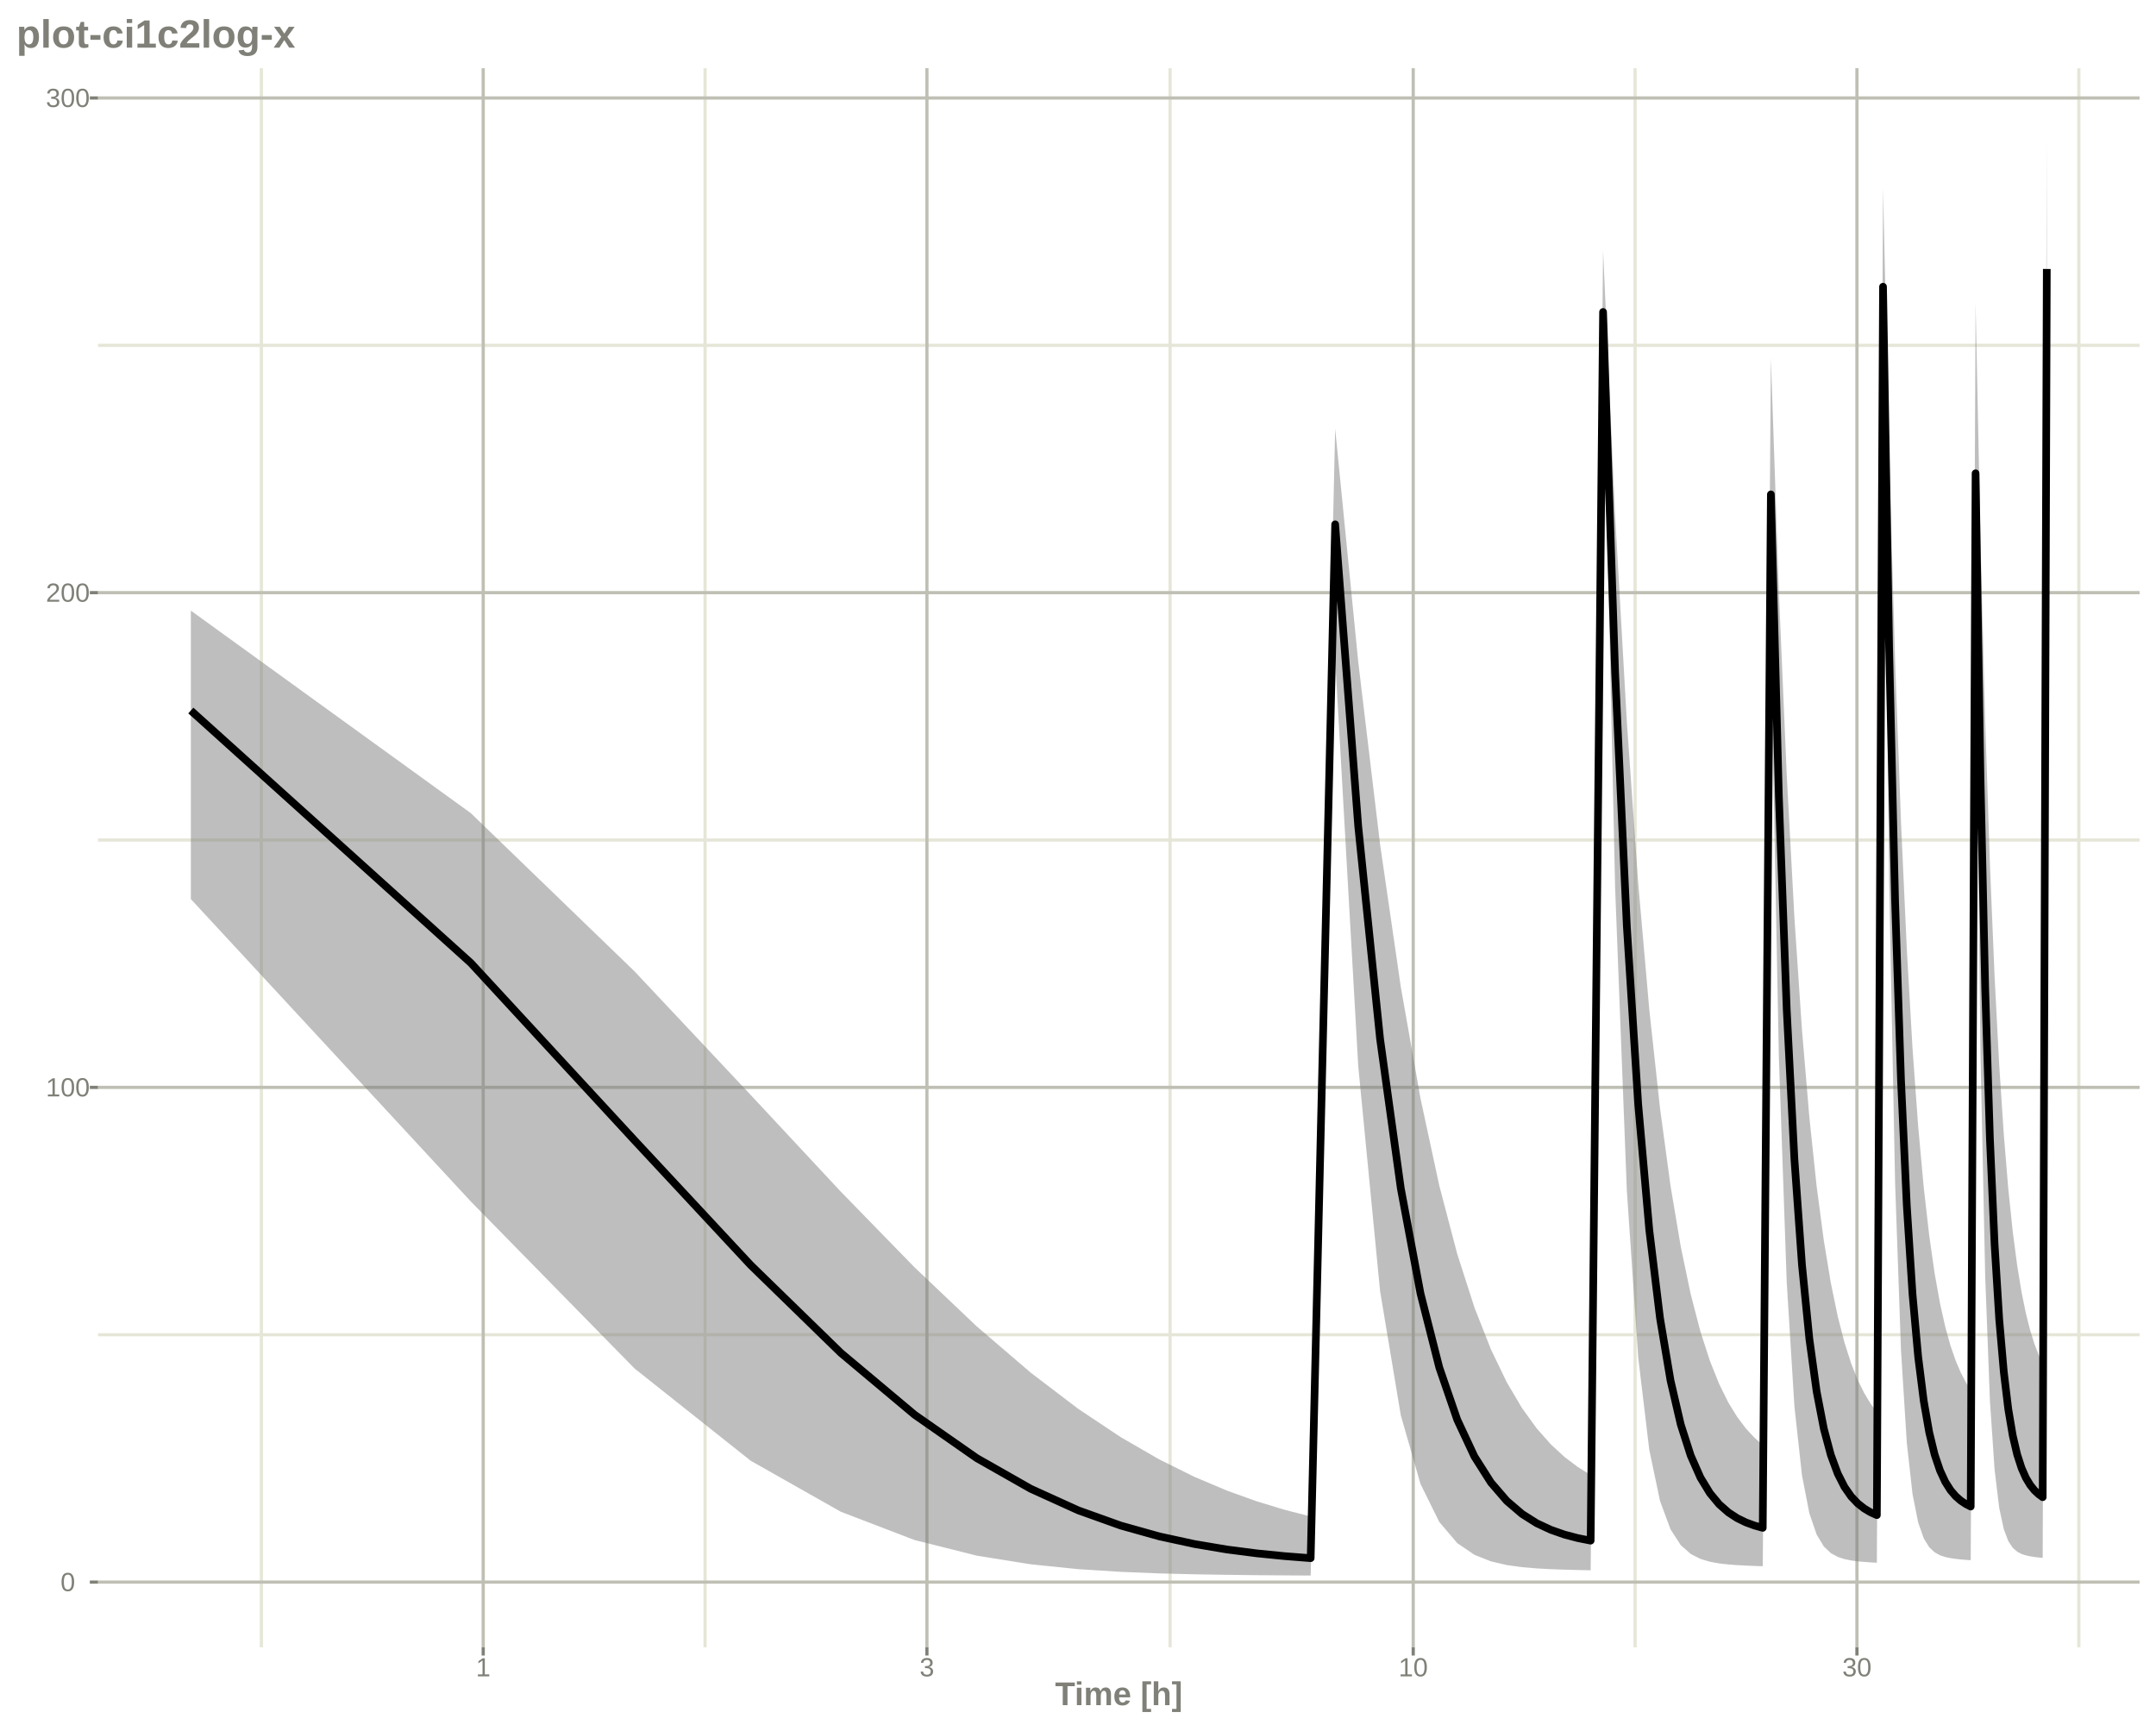
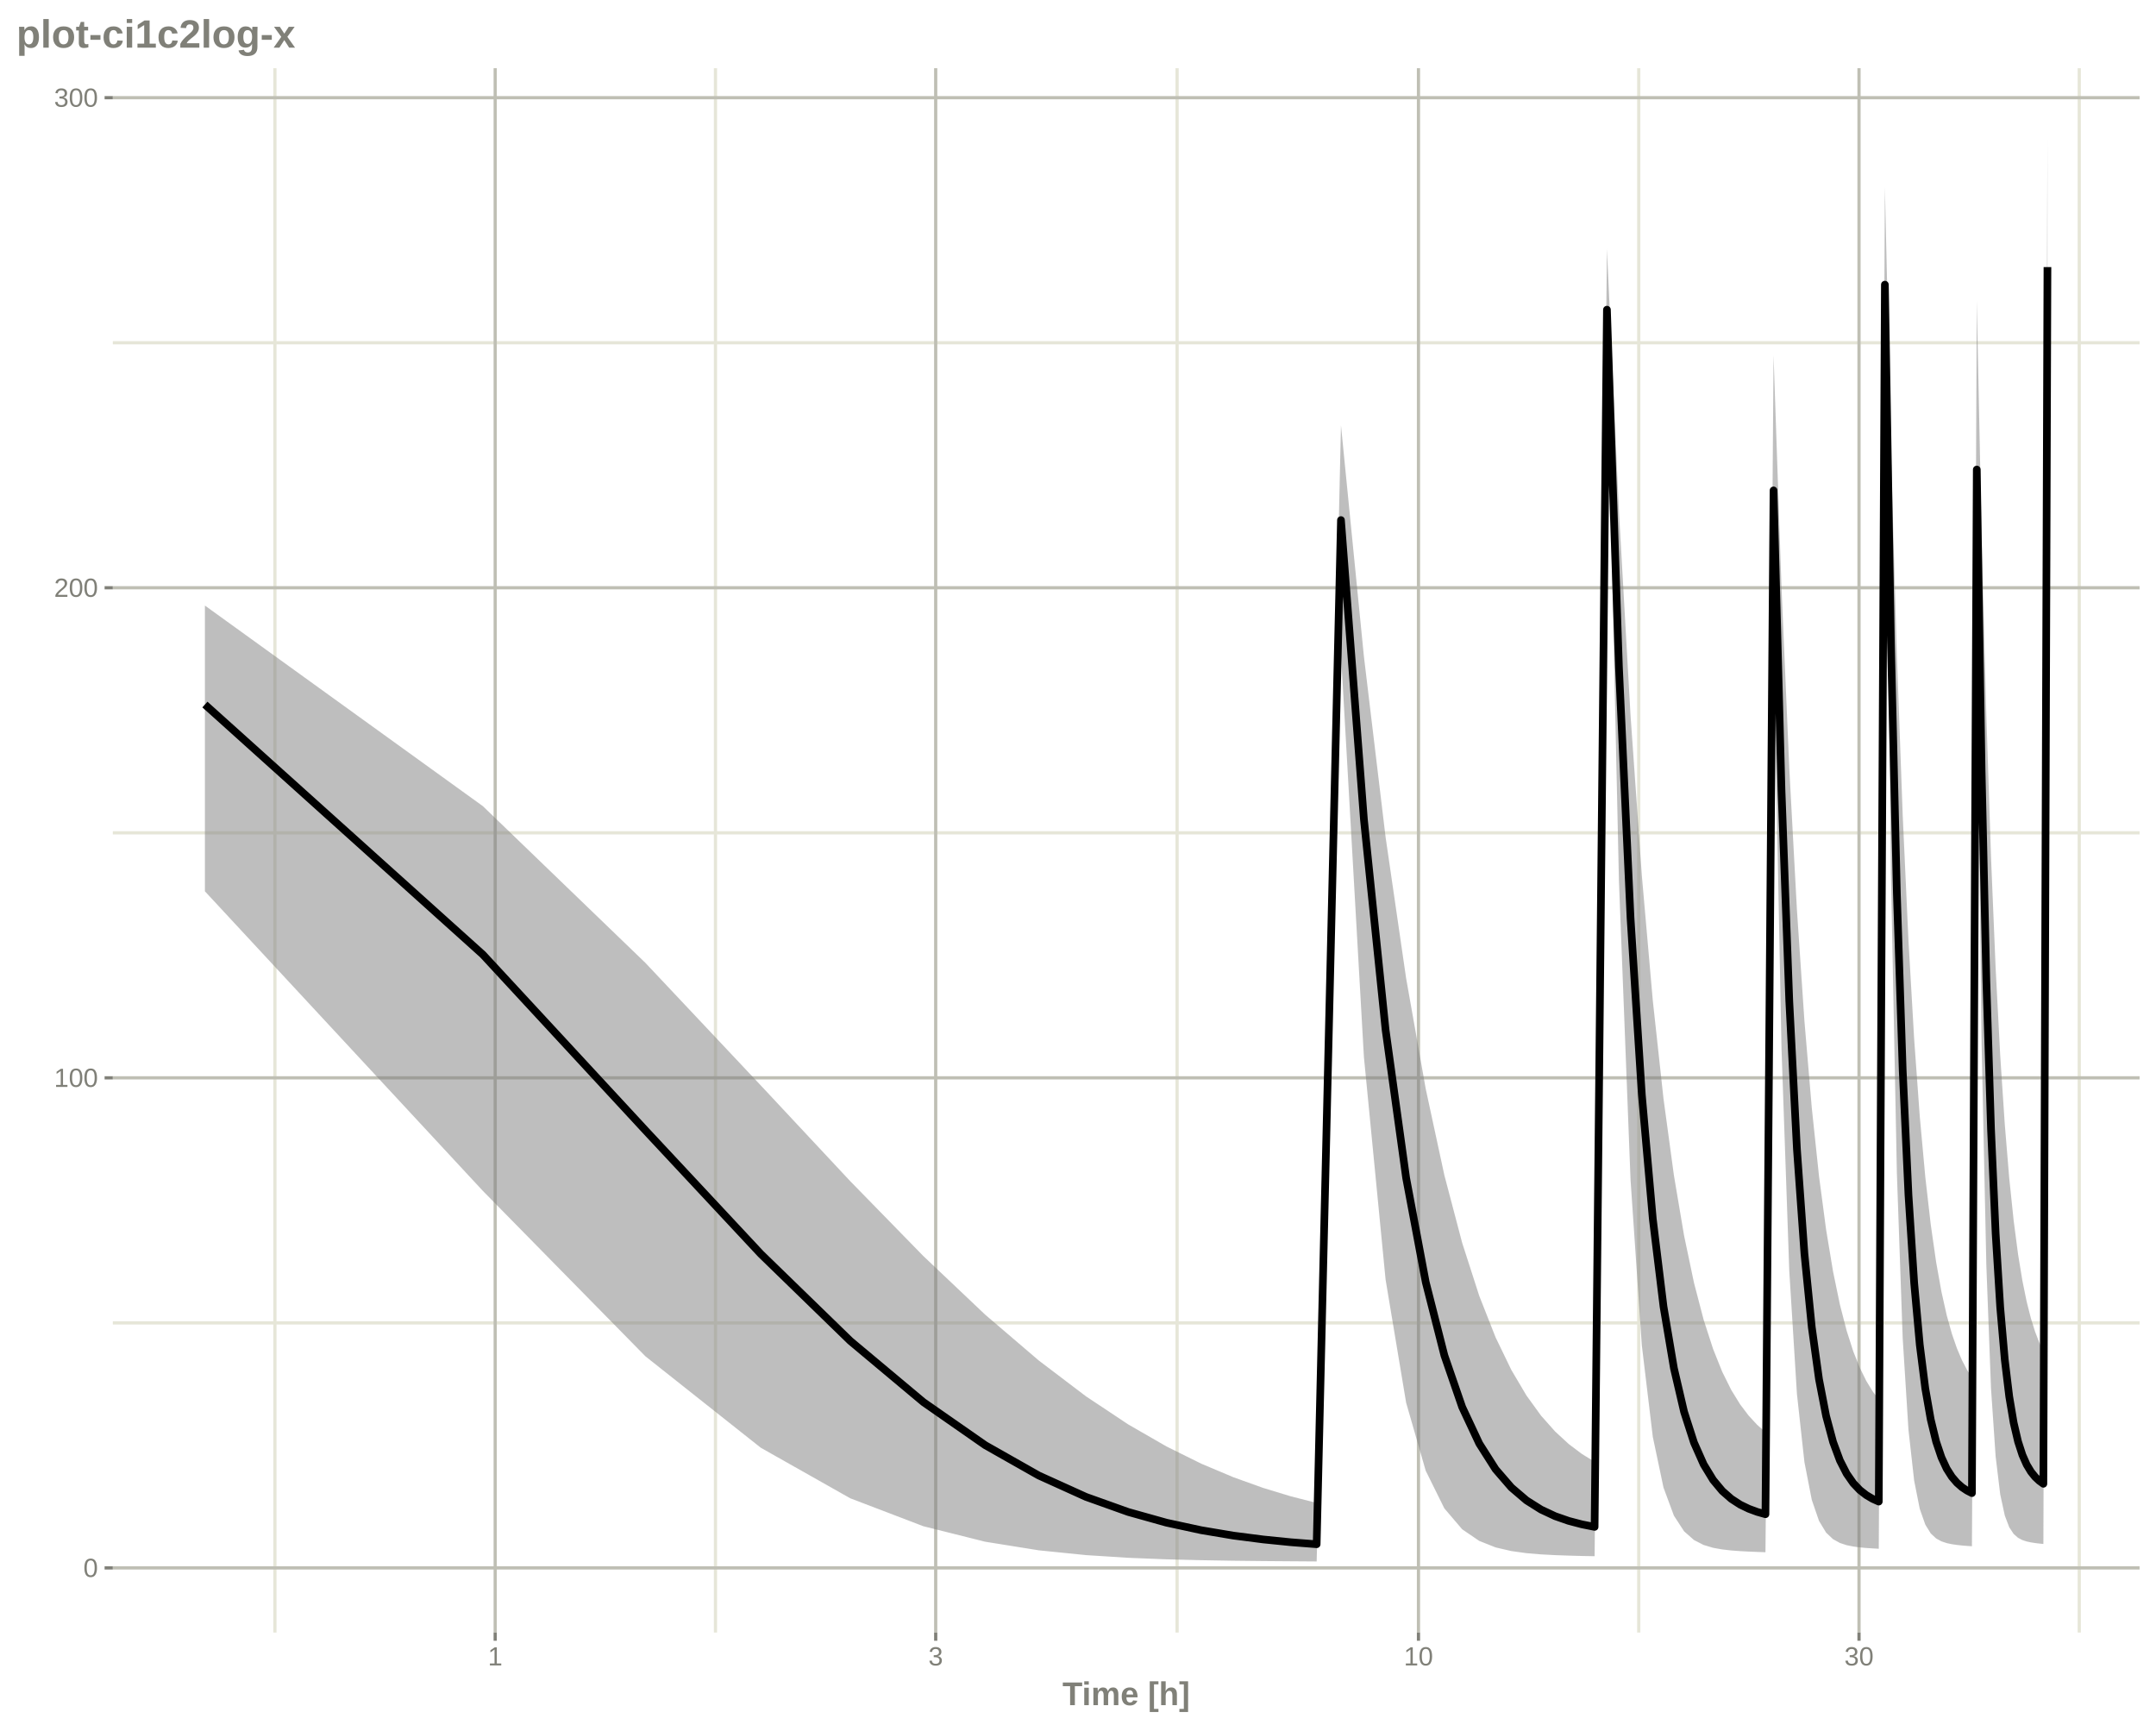
<svg xmlns="http://www.w3.org/2000/svg" viewBox="0 0 720.00 576.00">
  <defs>
    <style type="text/css">
    line, polyline, polygon, path, rect, circle {
      fill: none;
      stroke: #000000;
      stroke-linecap: round;
      stroke-linejoin: round;
      stroke-miterlimit: 10.00;
    }
  </style>
  </defs>
  <rect width="100%" height="100%" style="stroke: none; fill: #FFFFFF;" />
  <rect x="0.00" y="0.00" width="720.00" height="576.00" style="stroke-width: 1.07; stroke: #FFFFFF; fill: #FFFFFF;" />
  <defs>
-     <clipPath id="cpMzIuNzN8NzE0LjUyfDU1MC4wNnwyMi43Nw==">
-       <rect x="32.73" y="22.77" width="681.79" height="527.29" />
+     <clipPath id="cpMzcuNjd8NzE0LjUyfDU0NS4xM3wyMi43Nw==">
+       <rect x="37.67" y="22.77" width="676.85" height="522.36" />
    </clipPath>
  </defs>
-   <rect x="32.73" y="22.77" width="681.79" height="527.29" style="stroke-width: 1.07; stroke: none; fill: #FFFFFF;" clip-path="url(#cpMzIuNzN8NzE0LjUyfDU1MC4wNnwyMi43Nw==)" />
-   <polyline points="32.73,445.68 714.52,445.68 " style="stroke-width: 1.07; stroke: #E6E6D8; stroke-linecap: butt;" clip-path="url(#cpMzIuNzN8NzE0LjUyfDU1MC4wNnwyMi43Nw==)" />
-   <polyline points="32.73,280.50 714.52,280.50 " style="stroke-width: 1.07; stroke: #E6E6D8; stroke-linecap: butt;" clip-path="url(#cpMzIuNzN8NzE0LjUyfDU1MC4wNnwyMi43Nw==)" />
-   <polyline points="32.73,115.31 714.52,115.31 " style="stroke-width: 1.07; stroke: #E6E6D8; stroke-linecap: butt;" clip-path="url(#cpMzIuNzN8NzE0LjUyfDU1MC4wNnwyMi43Nw==)" />
-   <polyline points="87.28,550.06 87.28,22.77 " style="stroke-width: 1.07; stroke: #E6E6D8; stroke-linecap: butt;" clip-path="url(#cpMzIuNzN8NzE0LjUyfDU1MC4wNnwyMi43Nw==)" />
-   <polyline points="235.46,550.06 235.46,22.77 " style="stroke-width: 1.07; stroke: #E6E6D8; stroke-linecap: butt;" clip-path="url(#cpMzIuNzN8NzE0LjUyfDU1MC4wNnwyMi43Nw==)" />
-   <polyline points="390.75,550.06 390.75,22.77 " style="stroke-width: 1.07; stroke: #E6E6D8; stroke-linecap: butt;" clip-path="url(#cpMzIuNzN8NzE0LjUyfDU1MC4wNnwyMi43Nw==)" />
-   <polyline points="546.04,550.06 546.04,22.77 " style="stroke-width: 1.07; stroke: #E6E6D8; stroke-linecap: butt;" clip-path="url(#cpMzIuNzN8NzE0LjUyfDU1MC4wNnwyMi43Nw==)" />
-   <polyline points="694.23,550.06 694.23,22.77 " style="stroke-width: 1.07; stroke: #E6E6D8; stroke-linecap: butt;" clip-path="url(#cpMzIuNzN8NzE0LjUyfDU1MC4wNnwyMi43Nw==)" />
-   <polyline points="32.73,528.28 714.52,528.28 " style="stroke-width: 1.07; stroke: #BFBFB4; stroke-linecap: butt;" clip-path="url(#cpMzIuNzN8NzE0LjUyfDU1MC4wNnwyMi43Nw==)" />
-   <polyline points="32.73,363.09 714.52,363.09 " style="stroke-width: 1.07; stroke: #BFBFB4; stroke-linecap: butt;" clip-path="url(#cpMzIuNzN8NzE0LjUyfDU1MC4wNnwyMi43Nw==)" />
-   <polyline points="32.73,197.90 714.52,197.90 " style="stroke-width: 1.07; stroke: #BFBFB4; stroke-linecap: butt;" clip-path="url(#cpMzIuNzN8NzE0LjUyfDU1MC4wNnwyMi43Nw==)" />
-   <polyline points="32.73,32.72 714.52,32.72 " style="stroke-width: 1.07; stroke: #BFBFB4; stroke-linecap: butt;" clip-path="url(#cpMzIuNzN8NzE0LjUyfDU1MC4wNnwyMi43Nw==)" />
-   <polyline points="161.37,550.06 161.37,22.77 " style="stroke-width: 1.07; stroke: #BFBFB4; stroke-linecap: butt;" clip-path="url(#cpMzIuNzN8NzE0LjUyfDU1MC4wNnwyMi43Nw==)" />
-   <polyline points="309.55,550.06 309.55,22.77 " style="stroke-width: 1.07; stroke: #BFBFB4; stroke-linecap: butt;" clip-path="url(#cpMzIuNzN8NzE0LjUyfDU1MC4wNnwyMi43Nw==)" />
-   <polyline points="471.95,550.06 471.95,22.77 " style="stroke-width: 1.07; stroke: #BFBFB4; stroke-linecap: butt;" clip-path="url(#cpMzIuNzN8NzE0LjUyfDU1MC4wNnwyMi43Nw==)" />
-   <polyline points="620.13,550.06 620.13,22.77 " style="stroke-width: 1.07; stroke: #BFBFB4; stroke-linecap: butt;" clip-path="url(#cpMzIuNzN8NzE0LjUyfDU1MC4wNnwyMi43Nw==)" />
-   <polygon points="63.73,203.89 157.22,271.51 211.91,324.35 250.71,365.64 280.81,397.93 305.40,423.17 326.20,442.91 344.21,458.35 360.09,470.44 374.31,479.91 387.16,487.33 398.90,493.15 409.69,497.71 419.69,501.31 429.00,504.14 437.70,506.37 445.88,143.16 453.59,221.05 460.88,281.94 467.80,329.55 474.38,366.79 480.66,395.92 486.65,418.72 492.39,436.58 497.90,450.58 503.19,461.55 508.28,470.18 513.18,476.96 517.92,482.30 522.49,486.52 526.91,489.85 531.20,492.51 535.35,83.71 539.37,171.94 543.28,240.92 547.08,294.87 550.78,337.08 554.37,370.11 557.88,395.99 561.29,416.26 564.62,432.17 567.87,444.66 571.05,454.48 574.15,462.21 577.18,468.32 580.15,473.15 583.05,476.99 585.89,480.05 588.67,482.51 591.39,119.50 594.06,197.60 596.68,258.69 599.25,306.49 601.77,343.91 604.25,373.23 606.68,396.21 609.07,414.25 611.41,428.42 613.72,439.57 615.98,448.36 618.21,455.31 620.41,460.82 622.57,465.20 624.69,468.71 626.78,471.52 628.84,62.89 630.87,151.27 632.87,220.41 634.84,274.52 636.78,316.89 638.69,350.08 640.58,376.11 642.44,396.53 644.27,412.59 646.08,425.23 647.87,435.20 649.63,443.08 651.37,449.34 653.09,454.31 654.79,458.30 656.46,461.50 658.12,464.10 659.75,101.24 661.37,179.47 662.96,240.70 664.54,288.64 666.10,326.20 667.64,355.65 669.17,378.77 670.67,396.94 672.16,411.24 673.64,422.53 675.10,431.45 676.54,438.53 677.97,444.17 679.38,448.68 680.78,452.31 682.16,455.25 683.53,46.74 683.53,109.42 682.16,520.20 680.78,520.06 679.38,519.89 677.97,519.67 676.54,519.36 675.10,518.89 673.64,518.12 672.16,516.83 670.67,514.58 669.17,510.60 667.64,503.50 666.10,490.74 664.54,467.74 662.96,426.19 661.37,351.05 659.75,215.08 658.12,520.98 656.46,520.86 654.79,520.72 653.09,520.53 651.37,520.28 649.63,519.91 647.87,519.33 646.08,518.34 644.27,516.65 642.44,513.68 640.58,508.38 638.69,498.88 636.78,481.77 634.84,450.87 632.87,395.01 630.87,293.95 628.84,111.01 626.78,521.82 624.69,521.70 622.57,521.55 620.41,521.35 618.21,521.06 615.98,520.61 613.72,519.87 611.41,518.60 609.07,516.38 606.68,512.42 604.25,505.35 601.77,492.61 599.25,469.64 596.68,428.12 594.06,353.00 591.39,217.05 588.67,522.98 585.89,522.89 583.05,522.77 580.15,522.62 577.18,522.39 574.15,522.05 571.05,521.49 567.87,520.54 564.62,518.88 561.29,515.94 557.88,510.67 554.37,501.20 550.78,484.12 547.08,453.25 543.28,397.43 539.37,296.40 535.35,113.49 531.20,524.33 526.91,524.25 522.49,524.13 517.92,523.97 513.18,523.71 508.28,523.30 503.19,522.59 497.90,521.36 492.39,519.17 486.65,515.26 480.66,508.22 474.38,495.52 467.80,472.59 460.88,431.10 453.59,356.03 445.88,220.12 437.70,526.09 429.00,526.04 419.69,525.97 409.69,525.85 398.90,525.68 387.16,525.38 374.31,524.86 360.09,523.96 344.21,522.34 326.20,519.45 305.40,514.23 280.81,504.80 250.71,487.77 211.91,456.96 157.22,401.18 63.73,300.21 " style="stroke-width: 0.75; stroke: none; fill: #7F7F7F; fill-opacity: 0.50;" clip-path="url(#cpMzIuNzN8NzE0LjUyfDU1MC4wNnwyMi43Nw==)" />
-   <polyline points="63.73,203.89 157.22,271.51 211.91,324.35 250.71,365.64 280.81,397.93 305.40,423.17 326.20,442.91 344.21,458.35 360.09,470.44 374.31,479.91 387.16,487.33 398.90,493.15 409.69,497.71 419.69,501.31 429.00,504.14 437.70,506.37 445.88,143.16 453.59,221.05 460.88,281.94 467.80,329.55 474.38,366.79 480.66,395.92 486.65,418.72 492.39,436.58 497.90,450.58 503.19,461.55 508.28,470.18 513.18,476.96 517.92,482.30 522.49,486.52 526.91,489.85 531.20,492.51 535.35,83.71 539.37,171.94 543.28,240.92 547.08,294.87 550.78,337.08 554.37,370.11 557.88,395.99 561.29,416.26 564.62,432.17 567.87,444.66 571.05,454.48 574.15,462.21 577.18,468.32 580.15,473.15 583.05,476.99 585.89,480.05 588.67,482.51 591.39,119.50 594.06,197.60 596.68,258.69 599.25,306.49 601.77,343.91 604.25,373.23 606.68,396.21 609.07,414.25 611.41,428.42 613.72,439.57 615.98,448.36 618.21,455.31 620.41,460.82 622.57,465.20 624.69,468.71 626.78,471.52 628.84,62.89 630.87,151.27 632.87,220.41 634.84,274.52 636.78,316.89 638.69,350.08 640.58,376.11 642.44,396.53 644.27,412.59 646.08,425.23 647.87,435.20 649.63,443.08 651.37,449.34 653.09,454.31 654.79,458.30 656.46,461.50 658.12,464.10 659.75,101.24 661.37,179.47 662.96,240.70 664.54,288.64 666.10,326.20 667.64,355.65 669.17,378.77 670.67,396.94 672.16,411.24 673.64,422.53 675.10,431.45 676.54,438.53 677.97,444.17 679.38,448.68 680.78,452.31 682.16,455.25 683.53,46.74 " style="stroke-width: 1.07; stroke: none;" clip-path="url(#cpMzIuNzN8NzE0LjUyfDU1MC4wNnwyMi43Nw==)" />
-   <polyline points="683.53,109.42 682.16,520.20 680.78,520.06 679.38,519.89 677.97,519.67 676.54,519.36 675.10,518.89 673.64,518.12 672.16,516.83 670.67,514.58 669.17,510.60 667.64,503.50 666.10,490.74 664.54,467.74 662.96,426.19 661.37,351.05 659.75,215.08 658.12,520.98 656.46,520.86 654.79,520.72 653.09,520.53 651.37,520.28 649.63,519.91 647.87,519.33 646.08,518.34 644.27,516.65 642.44,513.68 640.58,508.38 638.69,498.88 636.78,481.77 634.84,450.87 632.87,395.01 630.87,293.95 628.84,111.01 626.78,521.82 624.69,521.70 622.57,521.55 620.41,521.35 618.21,521.06 615.98,520.61 613.72,519.87 611.41,518.60 609.07,516.38 606.68,512.42 604.25,505.35 601.77,492.61 599.25,469.64 596.68,428.12 594.06,353.00 591.39,217.05 588.67,522.98 585.89,522.89 583.05,522.77 580.15,522.62 577.18,522.39 574.15,522.05 571.05,521.49 567.87,520.54 564.62,518.88 561.29,515.94 557.88,510.67 554.37,501.20 550.78,484.12 547.08,453.25 543.28,397.43 539.37,296.40 535.35,113.49 531.20,524.33 526.91,524.25 522.49,524.13 517.92,523.97 513.18,523.71 508.28,523.30 503.19,522.59 497.90,521.36 492.39,519.17 486.65,515.26 480.66,508.22 474.38,495.52 467.80,472.59 460.88,431.10 453.59,356.03 445.88,220.12 437.70,526.09 429.00,526.04 419.69,525.97 409.69,525.85 398.90,525.68 387.16,525.38 374.31,524.86 360.09,523.96 344.21,522.34 326.20,519.45 305.40,514.23 280.81,504.80 250.71,487.77 211.91,456.96 157.22,401.18 63.73,300.21 " style="stroke-width: 1.07; stroke: none;" clip-path="url(#cpMzIuNzN8NzE0LjUyfDU1MC4wNnwyMi43Nw==)" />
-   <polyline points="63.73,237.25 157.22,321.53 211.91,380.78 250.71,422.45 280.81,451.76 305.40,472.38 326.20,486.90 344.21,497.12 360.09,504.33 374.31,509.42 387.16,513.02 398.90,515.57 409.69,517.39 419.69,518.68 429.00,519.61 437.70,520.29 445.88,175.08 453.59,275.97 460.88,346.91 467.80,396.81 474.38,431.93 480.66,456.65 486.65,474.07 492.39,486.35 497.90,495.03 503.19,501.16 508.28,505.52 513.18,508.62 517.92,510.83 522.49,512.43 526.91,513.59 531.20,514.44 535.35,104.17 539.37,224.54 543.28,309.20 547.08,368.75 550.78,410.67 554.37,440.18 557.88,460.99 561.29,475.67 564.62,486.04 567.87,493.39 571.05,498.61 574.15,502.33 577.18,505.00 580.15,506.94 583.05,508.35 585.89,509.39 588.67,510.17 591.39,165.08 594.06,266.07 596.68,337.12 599.25,387.12 601.77,422.34 604.25,447.17 606.68,464.69 609.07,477.07 611.41,485.84 613.72,492.08 615.98,496.53 618.21,499.72 620.41,502.03 622.57,503.72 624.69,504.98 626.78,505.92 628.84,95.74 630.87,216.20 632.87,300.94 634.84,360.58 636.78,402.59 638.69,432.19 640.58,453.08 642.44,467.84 644.27,478.30 646.08,485.73 647.87,491.03 649.63,494.83 651.37,497.58 653.09,499.59 654.79,501.08 656.46,502.20 658.12,503.06 659.75,158.04 661.37,259.11 662.96,330.23 664.54,380.31 666.10,415.60 667.64,440.50 669.17,458.09 670.67,470.54 672.16,479.38 673.64,485.69 675.10,490.20 676.54,493.46 677.97,495.84 679.38,497.60 680.78,498.92 682.16,499.93 683.53,89.81 " style="stroke-width: 2.56; stroke-linecap: butt;" clip-path="url(#cpMzIuNzN8NzE0LjUyfDU1MC4wNnwyMi43Nw==)" />
+   <rect x="37.67" y="22.77" width="676.85" height="522.36" style="stroke-width: 1.07; stroke: none; fill: #FFFFFF;" clip-path="url(#cpMzcuNjd8NzE0LjUyfDU0NS4xM3wyMi43Nw==)" />
+   <polyline points="37.67,441.73 714.52,441.73 " style="stroke-width: 1.07; stroke: #E6E6D8; stroke-linecap: butt;" clip-path="url(#cpMzcuNjd8NzE0LjUyfDU0NS4xM3wyMi43Nw==)" />
+   <polyline points="37.67,278.09 714.52,278.09 " style="stroke-width: 1.07; stroke: #E6E6D8; stroke-linecap: butt;" clip-path="url(#cpMzcuNjd8NzE0LjUyfDU0NS4xM3wyMi43Nw==)" />
+   <polyline points="37.67,114.45 714.52,114.45 " style="stroke-width: 1.07; stroke: #E6E6D8; stroke-linecap: butt;" clip-path="url(#cpMzcuNjd8NzE0LjUyfDU0NS4xM3wyMi43Nw==)" />
+   <polyline points="91.81,545.13 91.81,22.77 " style="stroke-width: 1.07; stroke: #E6E6D8; stroke-linecap: butt;" clip-path="url(#cpMzcuNjd8NzE0LjUyfDU0NS4xM3wyMi43Nw==)" />
+   <polyline points="238.93,545.13 238.93,22.77 " style="stroke-width: 1.07; stroke: #E6E6D8; stroke-linecap: butt;" clip-path="url(#cpMzcuNjd8NzE0LjUyfDU0NS4xM3wyMi43Nw==)" />
+   <polyline points="393.09,545.13 393.09,22.77 " style="stroke-width: 1.07; stroke: #E6E6D8; stroke-linecap: butt;" clip-path="url(#cpMzcuNjd8NzE0LjUyfDU0NS4xM3wyMi43Nw==)" />
+   <polyline points="547.26,545.13 547.26,22.77 " style="stroke-width: 1.07; stroke: #E6E6D8; stroke-linecap: butt;" clip-path="url(#cpMzcuNjd8NzE0LjUyfDU0NS4xM3wyMi43Nw==)" />
+   <polyline points="694.37,545.13 694.37,22.77 " style="stroke-width: 1.07; stroke: #E6E6D8; stroke-linecap: butt;" clip-path="url(#cpMzcuNjd8NzE0LjUyfDU0NS4xM3wyMi43Nw==)" />
+   <polyline points="37.67,523.55 714.52,523.55 " style="stroke-width: 1.07; stroke: #BFBFB4; stroke-linecap: butt;" clip-path="url(#cpMzcuNjd8NzE0LjUyfDU0NS4xM3wyMi43Nw==)" />
+   <polyline points="37.67,359.91 714.52,359.91 " style="stroke-width: 1.07; stroke: #BFBFB4; stroke-linecap: butt;" clip-path="url(#cpMzcuNjd8NzE0LjUyfDU0NS4xM3wyMi43Nw==)" />
+   <polyline points="37.67,196.27 714.52,196.27 " style="stroke-width: 1.07; stroke: #BFBFB4; stroke-linecap: butt;" clip-path="url(#cpMzcuNjd8NzE0LjUyfDU0NS4xM3wyMi43Nw==)" />
+   <polyline points="37.67,32.62 714.52,32.62 " style="stroke-width: 1.07; stroke: #BFBFB4; stroke-linecap: butt;" clip-path="url(#cpMzcuNjd8NzE0LjUyfDU0NS4xM3wyMi43Nw==)" />
+   <polyline points="165.37,545.13 165.37,22.77 " style="stroke-width: 1.07; stroke: #BFBFB4; stroke-linecap: butt;" clip-path="url(#cpMzcuNjd8NzE0LjUyfDU0NS4xM3wyMi43Nw==)" />
+   <polyline points="312.48,545.13 312.48,22.77 " style="stroke-width: 1.07; stroke: #BFBFB4; stroke-linecap: butt;" clip-path="url(#cpMzcuNjd8NzE0LjUyfDU0NS4xM3wyMi43Nw==)" />
+   <polyline points="473.70,545.13 473.70,22.77 " style="stroke-width: 1.07; stroke: #BFBFB4; stroke-linecap: butt;" clip-path="url(#cpMzcuNjd8NzE0LjUyfDU0NS4xM3wyMi43Nw==)" />
+   <polyline points="620.82,545.13 620.82,22.77 " style="stroke-width: 1.07; stroke: #BFBFB4; stroke-linecap: butt;" clip-path="url(#cpMzcuNjd8NzE0LjUyfDU0NS4xM3wyMi43Nw==)" />
+   <polygon points="68.43,202.20 161.25,269.18 215.55,321.53 254.07,362.44 283.95,394.42 308.36,419.42 329.00,438.98 346.89,454.28 362.66,466.25 376.77,475.63 389.53,482.98 401.18,488.75 411.90,493.27 421.82,496.83 431.06,499.64 439.70,501.85 447.82,142.03 455.48,219.20 462.72,279.52 469.58,326.68 476.12,363.57 482.35,392.43 488.30,415.02 494.00,432.71 499.46,446.57 504.72,457.45 509.77,465.99 514.64,472.71 519.34,478.00 523.88,482.18 528.27,485.49 532.52,488.11 536.64,83.14 540.64,170.54 544.52,238.88 548.29,292.32 551.96,334.14 555.53,366.87 559.01,392.50 562.40,412.58 565.71,428.34 568.94,440.71 572.09,450.44 575.16,458.10 578.17,464.15 581.12,468.94 584.00,472.74 586.82,475.78 589.58,478.21 592.28,118.60 594.93,195.97 597.53,256.48 600.09,303.83 602.59,340.91 605.05,369.95 607.46,392.72 609.83,410.59 612.16,424.62 614.45,435.67 616.70,444.38 618.91,451.27 621.09,456.72 623.23,461.07 625.34,464.54 627.42,467.33 629.46,62.51 631.47,150.07 633.46,218.57 635.41,272.17 637.34,314.14 639.24,347.02 641.11,372.80 642.96,393.04 644.78,408.94 646.58,421.46 648.35,431.34 650.10,439.15 651.83,445.35 653.54,450.28 655.22,454.23 656.88,457.40 658.53,459.97 660.15,100.50 661.75,178.01 663.34,238.66 664.90,286.15 666.45,323.36 667.98,352.54 669.50,375.44 670.99,393.44 672.47,407.61 673.93,418.79 675.38,427.63 676.81,434.64 678.23,440.23 679.63,444.69 681.02,448.29 682.39,451.20 683.75,46.52 683.75,108.61 682.39,515.55 681.02,515.41 679.63,515.24 678.23,515.02 676.81,514.72 675.38,514.25 673.93,513.49 672.47,512.21 670.99,509.98 669.50,506.04 667.98,499.01 666.45,486.37 664.90,463.58 663.34,422.42 661.75,347.98 660.15,213.28 658.53,516.32 656.88,516.20 655.22,516.06 653.54,515.88 651.83,515.63 650.10,515.26 648.35,514.68 646.58,513.71 644.78,512.04 642.96,509.09 641.11,503.84 639.24,494.43 637.34,477.47 635.41,446.87 633.46,391.53 631.47,291.42 629.46,110.19 627.42,517.15 625.34,517.03 623.23,516.89 621.09,516.69 618.91,516.40 616.70,515.96 614.45,515.22 612.16,513.96 609.83,511.76 607.46,507.84 605.05,500.83 602.59,488.22 600.09,465.46 597.53,424.32 594.93,349.91 592.28,215.23 589.58,518.31 586.82,518.21 584.00,518.09 581.12,517.94 578.17,517.72 575.16,517.38 572.09,516.83 568.94,515.89 565.71,514.24 562.40,511.32 559.01,506.11 555.53,496.72 551.96,479.80 548.29,449.22 544.52,393.92 540.64,293.84 536.64,112.64 532.52,519.64 528.27,519.56 523.88,519.44 519.34,519.28 514.64,519.03 509.77,518.62 504.72,517.92 499.46,516.70 494.00,514.53 488.30,510.65 482.35,503.68 476.12,491.10 469.58,468.38 462.72,427.28 455.48,352.91 447.82,218.28 439.70,521.39 431.06,521.33 421.82,521.26 411.90,521.15 401.18,520.97 389.53,520.68 376.77,520.17 362.66,519.27 346.89,517.67 329.00,514.80 308.36,509.63 283.95,500.30 254.07,483.42 215.55,452.90 161.25,397.65 68.43,297.62 " style="stroke-width: 0.75; stroke: none; fill: #7F7F7F; fill-opacity: 0.50;" clip-path="url(#cpMzcuNjd8NzE0LjUyfDU0NS4xM3wyMi43Nw==)" />
+   <polyline points="68.43,202.20 161.25,269.18 215.55,321.53 254.07,362.44 283.95,394.42 308.36,419.42 329.00,438.98 346.89,454.28 362.66,466.25 376.77,475.63 389.53,482.98 401.18,488.75 411.90,493.27 421.82,496.83 431.06,499.64 439.70,501.85 447.82,142.03 455.48,219.20 462.72,279.52 469.58,326.68 476.12,363.57 482.35,392.43 488.30,415.02 494.00,432.71 499.46,446.57 504.72,457.45 509.77,465.99 514.64,472.71 519.34,478.00 523.88,482.18 528.27,485.49 532.52,488.11 536.64,83.14 540.64,170.54 544.52,238.88 548.29,292.32 551.96,334.14 555.53,366.87 559.01,392.50 562.40,412.58 565.71,428.34 568.94,440.71 572.09,450.44 575.16,458.10 578.17,464.15 581.12,468.94 584.00,472.74 586.82,475.78 589.58,478.21 592.28,118.60 594.93,195.97 597.53,256.48 600.09,303.83 602.59,340.91 605.05,369.95 607.46,392.72 609.83,410.59 612.16,424.62 614.45,435.67 616.70,444.38 618.91,451.27 621.09,456.72 623.23,461.07 625.34,464.54 627.42,467.33 629.46,62.51 631.47,150.07 633.46,218.57 635.41,272.17 637.34,314.14 639.24,347.02 641.11,372.80 642.96,393.04 644.78,408.94 646.58,421.46 648.35,431.34 650.10,439.15 651.83,445.35 653.54,450.28 655.22,454.23 656.88,457.40 658.53,459.97 660.15,100.50 661.75,178.01 663.34,238.66 664.90,286.15 666.45,323.36 667.98,352.54 669.50,375.44 670.99,393.44 672.47,407.61 673.93,418.79 675.38,427.63 676.81,434.64 678.23,440.23 679.63,444.69 681.02,448.29 682.39,451.20 683.75,46.52 " style="stroke-width: 1.07; stroke: none;" clip-path="url(#cpMzcuNjd8NzE0LjUyfDU0NS4xM3wyMi43Nw==)" />
+   <polyline points="683.75,108.61 682.39,515.55 681.02,515.41 679.63,515.24 678.23,515.02 676.81,514.72 675.38,514.25 673.93,513.49 672.47,512.21 670.99,509.98 669.50,506.04 667.98,499.01 666.45,486.37 664.90,463.58 663.34,422.42 661.75,347.98 660.15,213.28 658.53,516.32 656.88,516.20 655.22,516.06 653.54,515.88 651.83,515.63 650.10,515.26 648.35,514.68 646.58,513.71 644.78,512.04 642.96,509.09 641.11,503.84 639.24,494.43 637.34,477.47 635.41,446.87 633.46,391.53 631.47,291.42 629.46,110.19 627.42,517.15 625.34,517.03 623.23,516.89 621.09,516.69 618.91,516.40 616.70,515.96 614.45,515.22 612.16,513.96 609.83,511.76 607.46,507.84 605.05,500.83 602.59,488.22 600.09,465.46 597.53,424.32 594.93,349.91 592.28,215.23 589.58,518.31 586.82,518.21 584.00,518.09 581.12,517.94 578.17,517.72 575.16,517.38 572.09,516.83 568.94,515.89 565.71,514.24 562.40,511.32 559.01,506.11 555.53,496.72 551.96,479.80 548.29,449.22 544.52,393.92 540.64,293.84 536.64,112.64 532.52,519.64 528.27,519.56 523.88,519.44 519.34,519.28 514.64,519.03 509.77,518.62 504.72,517.92 499.46,516.70 494.00,514.53 488.30,510.65 482.35,503.68 476.12,491.10 469.58,468.38 462.72,427.28 455.48,352.91 447.82,218.28 439.70,521.39 431.06,521.33 421.82,521.26 411.90,521.15 401.18,520.97 389.53,520.68 376.77,520.17 362.66,519.27 346.89,517.67 329.00,514.80 308.36,509.63 283.95,500.30 254.07,483.42 215.55,452.90 161.25,397.65 68.43,297.62 " style="stroke-width: 1.07; stroke: none;" clip-path="url(#cpMzcuNjd8NzE0LjUyfDU0NS4xM3wyMi43Nw==)" />
+   <polyline points="68.43,235.25 161.25,318.74 215.55,377.44 254.07,418.71 283.95,447.75 308.36,468.18 329.00,482.56 346.89,492.69 362.66,499.83 376.77,504.87 389.53,508.44 401.18,510.96 411.90,512.76 421.82,514.04 431.06,514.97 439.70,515.64 447.82,173.66 455.48,273.60 462.72,343.88 469.58,393.32 476.12,428.10 482.35,452.59 488.30,469.85 494.00,482.02 499.46,490.61 504.72,496.69 509.77,501.00 514.64,504.07 519.34,506.27 523.88,507.85 528.27,509.00 532.52,509.85 536.64,103.41 540.64,222.65 544.52,306.52 548.29,365.52 551.96,407.04 555.53,436.28 559.01,456.89 562.40,471.43 565.71,481.71 568.94,488.99 572.09,494.16 575.16,497.85 578.17,500.49 581.12,502.41 584.00,503.80 586.82,504.84 589.58,505.62 592.28,163.75 594.93,263.79 597.53,334.18 600.09,383.72 602.59,418.61 605.05,443.20 607.46,460.55 609.83,472.82 612.16,481.51 614.45,487.69 616.70,492.09 618.91,495.26 621.09,497.55 623.23,499.22 625.34,500.47 627.42,501.40 629.46,95.05 631.47,214.39 633.46,298.34 635.41,357.42 637.34,399.03 639.24,428.36 641.11,449.05 642.96,463.68 644.78,474.04 646.58,481.40 648.35,486.65 650.10,490.42 651.83,493.14 653.54,495.13 655.22,496.61 656.88,497.72 658.53,498.57 660.15,156.78 661.75,256.90 663.34,327.36 664.90,376.97 666.45,411.93 667.98,436.59 669.50,454.02 670.99,466.35 672.47,475.11 673.93,481.36 675.38,485.83 676.81,489.06 678.23,491.42 679.63,493.16 681.02,494.46 682.39,495.46 683.75,89.18 " style="stroke-width: 2.56; stroke-linecap: butt;" clip-path="url(#cpMzcuNjd8NzE0LjUyfDU0NS4xM3wyMi43Nw==)" />
  <defs>
    <clipPath id="cpMC4wMHw3MjAuMDB8NTc2LjAwfDAuMDA=">
      <rect x="0.00" y="0.00" width="720.00" height="576.00" />
    </clipPath>
  </defs>
  <g clip-path="url(#cpMC4wMHw3MjAuMDB8NTc2LjAwfDAuMDA=)">
-     <text x="20.21" y="531.30" style="font-size: 8.80px; fill: #808078; font-family: Liberation Sans;" textLength="4.89px" lengthAdjust="spacingAndGlyphs">0</text>
+     <text x="27.84" y="526.57" style="font-size: 8.80px; fill: #808078; font-family: Liberation Sans;" textLength="4.89px" lengthAdjust="spacingAndGlyphs">0</text>
  </g>
  <g clip-path="url(#cpMC4wMHw3MjAuMDB8NTc2LjAwfDAuMDA=)">
-     <text x="15.32" y="366.11" style="font-size: 8.80px; fill: #808078; font-family: Liberation Sans;" textLength="14.67px" lengthAdjust="spacingAndGlyphs">100</text>
+     <text x="18.06" y="362.93" style="font-size: 8.80px; fill: #808078; font-family: Liberation Sans;" textLength="14.67px" lengthAdjust="spacingAndGlyphs">100</text>
  </g>
  <g clip-path="url(#cpMC4wMHw3MjAuMDB8NTc2LjAwfDAuMDA=)">
-     <text x="15.32" y="200.93" style="font-size: 8.80px; fill: #808078; font-family: Liberation Sans;" textLength="14.67px" lengthAdjust="spacingAndGlyphs">200</text>
+     <text x="18.06" y="199.29" style="font-size: 8.80px; fill: #808078; font-family: Liberation Sans;" textLength="14.67px" lengthAdjust="spacingAndGlyphs">200</text>
  </g>
  <g clip-path="url(#cpMC4wMHw3MjAuMDB8NTc2LjAwfDAuMDA=)">
-     <text x="15.32" y="35.74" style="font-size: 8.80px; fill: #808078; font-family: Liberation Sans;" textLength="14.67px" lengthAdjust="spacingAndGlyphs">300</text>
+     <text x="18.06" y="35.65" style="font-size: 8.80px; fill: #808078; font-family: Liberation Sans;" textLength="14.67px" lengthAdjust="spacingAndGlyphs">300</text>
  </g>
-   <polyline points="30.00,528.28 32.73,528.28 " style="stroke-width: 1.07; stroke: #808078; stroke-linecap: butt;" clip-path="url(#cpMC4wMHw3MjAuMDB8NTc2LjAwfDAuMDA=)" />
-   <polyline points="30.00,363.09 32.73,363.09 " style="stroke-width: 1.07; stroke: #808078; stroke-linecap: butt;" clip-path="url(#cpMC4wMHw3MjAuMDB8NTc2LjAwfDAuMDA=)" />
-   <polyline points="30.00,197.90 32.73,197.90 " style="stroke-width: 1.07; stroke: #808078; stroke-linecap: butt;" clip-path="url(#cpMC4wMHw3MjAuMDB8NTc2LjAwfDAuMDA=)" />
-   <polyline points="30.00,32.72 32.73,32.72 " style="stroke-width: 1.07; stroke: #808078; stroke-linecap: butt;" clip-path="url(#cpMC4wMHw3MjAuMDB8NTc2LjAwfDAuMDA=)" />
-   <polyline points="161.37,552.80 161.37,550.06 " style="stroke-width: 1.07; stroke: #808078; stroke-linecap: butt;" clip-path="url(#cpMC4wMHw3MjAuMDB8NTc2LjAwfDAuMDA=)" />
-   <polyline points="309.55,552.80 309.55,550.06 " style="stroke-width: 1.07; stroke: #808078; stroke-linecap: butt;" clip-path="url(#cpMC4wMHw3MjAuMDB8NTc2LjAwfDAuMDA=)" />
-   <polyline points="471.95,552.80 471.95,550.06 " style="stroke-width: 1.07; stroke: #808078; stroke-linecap: butt;" clip-path="url(#cpMC4wMHw3MjAuMDB8NTc2LjAwfDAuMDA=)" />
-   <polyline points="620.13,552.80 620.13,550.06 " style="stroke-width: 1.07; stroke: #808078; stroke-linecap: butt;" clip-path="url(#cpMC4wMHw3MjAuMDB8NTc2LjAwfDAuMDA=)" />
+   <polyline points="34.93,523.55 37.67,523.55 " style="stroke-width: 1.07; stroke: #808078; stroke-linecap: butt;" clip-path="url(#cpMC4wMHw3MjAuMDB8NTc2LjAwfDAuMDA=)" />
+   <polyline points="34.93,359.91 37.67,359.91 " style="stroke-width: 1.07; stroke: #808078; stroke-linecap: butt;" clip-path="url(#cpMC4wMHw3MjAuMDB8NTc2LjAwfDAuMDA=)" />
+   <polyline points="34.93,196.27 37.67,196.27 " style="stroke-width: 1.07; stroke: #808078; stroke-linecap: butt;" clip-path="url(#cpMC4wMHw3MjAuMDB8NTc2LjAwfDAuMDA=)" />
+   <polyline points="34.93,32.62 37.67,32.62 " style="stroke-width: 1.07; stroke: #808078; stroke-linecap: butt;" clip-path="url(#cpMC4wMHw3MjAuMDB8NTc2LjAwfDAuMDA=)" />
+   <polyline points="165.37,547.87 165.37,545.13 " style="stroke-width: 1.07; stroke: #808078; stroke-linecap: butt;" clip-path="url(#cpMC4wMHw3MjAuMDB8NTc2LjAwfDAuMDA=)" />
+   <polyline points="312.48,547.87 312.48,545.13 " style="stroke-width: 1.07; stroke: #808078; stroke-linecap: butt;" clip-path="url(#cpMC4wMHw3MjAuMDB8NTc2LjAwfDAuMDA=)" />
+   <polyline points="473.70,547.87 473.70,545.13 " style="stroke-width: 1.07; stroke: #808078; stroke-linecap: butt;" clip-path="url(#cpMC4wMHw3MjAuMDB8NTc2LjAwfDAuMDA=)" />
+   <polyline points="620.82,547.87 620.82,545.13 " style="stroke-width: 1.07; stroke: #808078; stroke-linecap: butt;" clip-path="url(#cpMC4wMHw3MjAuMDB8NTc2LjAwfDAuMDA=)" />
  <g clip-path="url(#cpMC4wMHw3MjAuMDB8NTc2LjAwfDAuMDA=)">
-     <text x="158.92" y="559.76" style="font-size: 8.80px; fill: #808078; font-family: Liberation Sans;" textLength="4.89px" lengthAdjust="spacingAndGlyphs">1</text>
+     <text x="162.93" y="556.11" style="font-size: 8.80px; fill: #808078; font-family: Liberation Sans;" textLength="4.89px" lengthAdjust="spacingAndGlyphs">1</text>
  </g>
  <g clip-path="url(#cpMC4wMHw3MjAuMDB8NTc2LjAwfDAuMDA=)">
-     <text x="307.11" y="559.76" style="font-size: 8.80px; fill: #808078; font-family: Liberation Sans;" textLength="4.89px" lengthAdjust="spacingAndGlyphs">3</text>
+     <text x="310.04" y="556.11" style="font-size: 8.80px; fill: #808078; font-family: Liberation Sans;" textLength="4.89px" lengthAdjust="spacingAndGlyphs">3</text>
  </g>
  <g clip-path="url(#cpMC4wMHw3MjAuMDB8NTc2LjAwfDAuMDA=)">
-     <text x="467.06" y="559.76" style="font-size: 8.80px; fill: #808078; font-family: Liberation Sans;" textLength="9.78px" lengthAdjust="spacingAndGlyphs">10</text>
+     <text x="468.81" y="556.11" style="font-size: 8.80px; fill: #808078; font-family: Liberation Sans;" textLength="9.78px" lengthAdjust="spacingAndGlyphs">10</text>
  </g>
  <g clip-path="url(#cpMC4wMHw3MjAuMDB8NTc2LjAwfDAuMDA=)">
-     <text x="615.24" y="559.76" style="font-size: 8.80px; fill: #808078; font-family: Liberation Sans;" textLength="9.78px" lengthAdjust="spacingAndGlyphs">30</text>
+     <text x="615.93" y="556.11" style="font-size: 8.80px; fill: #808078; font-family: Liberation Sans;" textLength="9.78px" lengthAdjust="spacingAndGlyphs">30</text>
  </g>
  <g clip-path="url(#cpMC4wMHw3MjAuMDB8NTc2LjAwfDAuMDA=)">
-     <text x="352.34" y="569.38" style="font-size: 11.00px; font-weight: bold; fill: #808078; font-family: Liberation Sans;" textLength="42.58px" lengthAdjust="spacingAndGlyphs">Time [h]</text>
+     <text x="354.80" y="569.38" style="font-size: 11.00px; font-weight: bold; fill: #808078; font-family: Liberation Sans;" textLength="42.58px" lengthAdjust="spacingAndGlyphs">Time [h]</text>
  </g>
  <g clip-path="url(#cpMC4wMHw3MjAuMDB8NTc2LjAwfDAuMDA=)">
    <text x="5.48" y="15.92" style="font-size: 13.20px; font-weight: bold; fill: #808078; font-family: Liberation Sans;" textLength="93.03px" lengthAdjust="spacingAndGlyphs">plot-ci1c2log-x</text>
  </g>
</svg>
